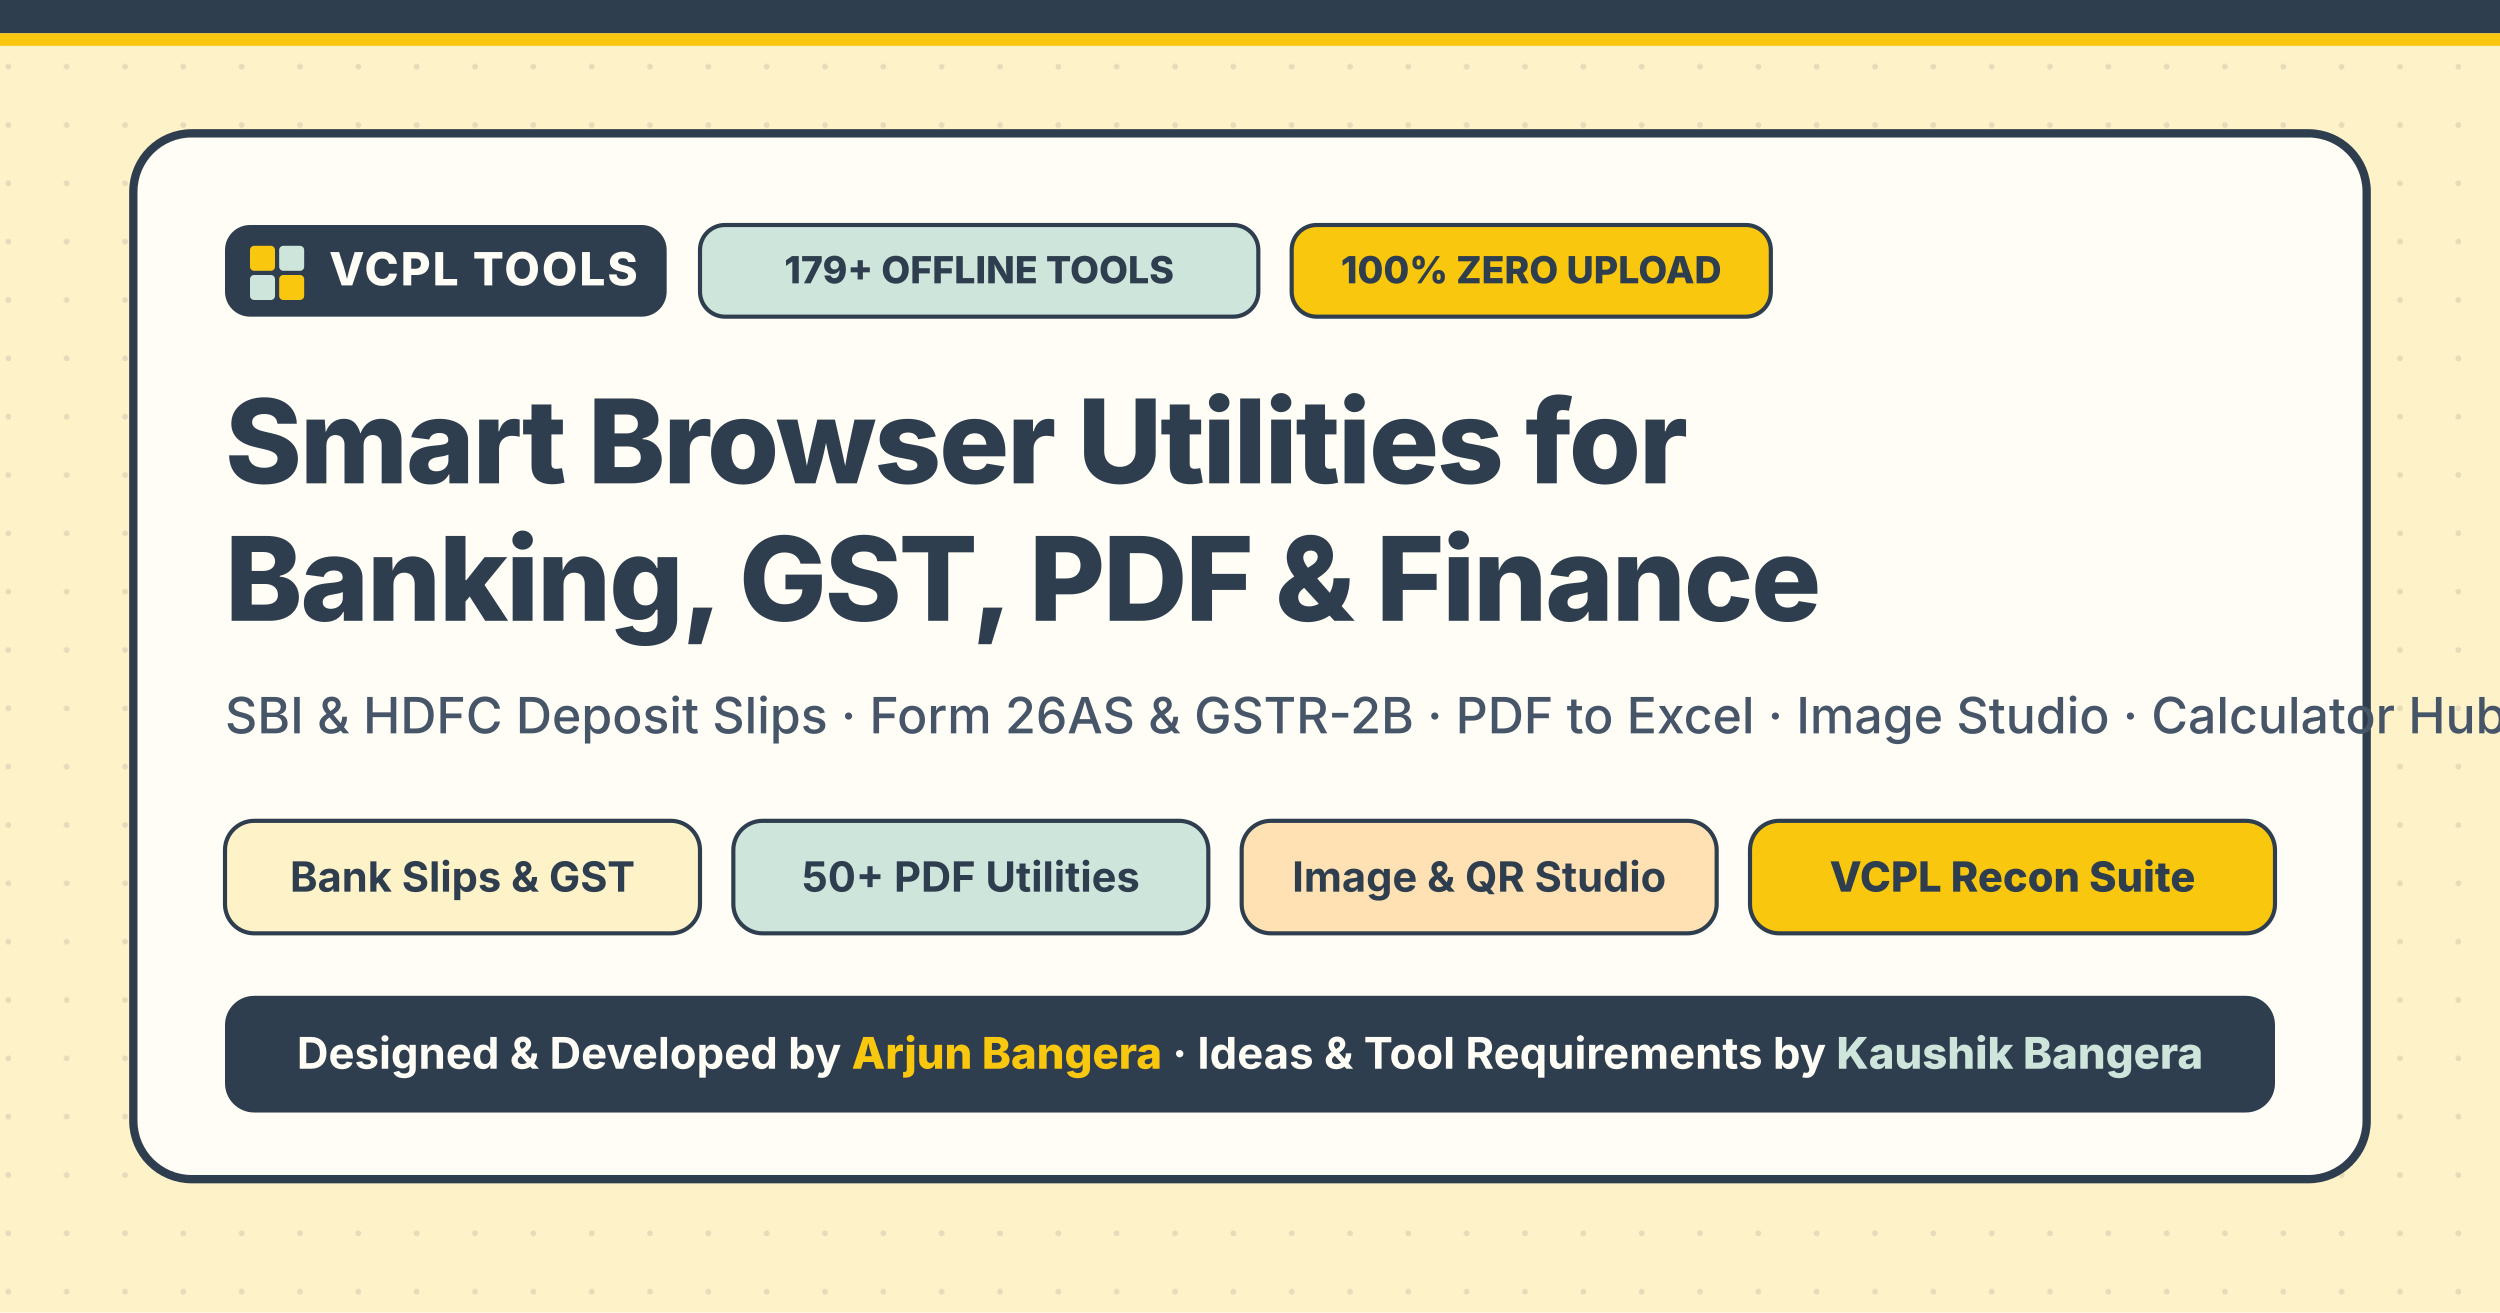
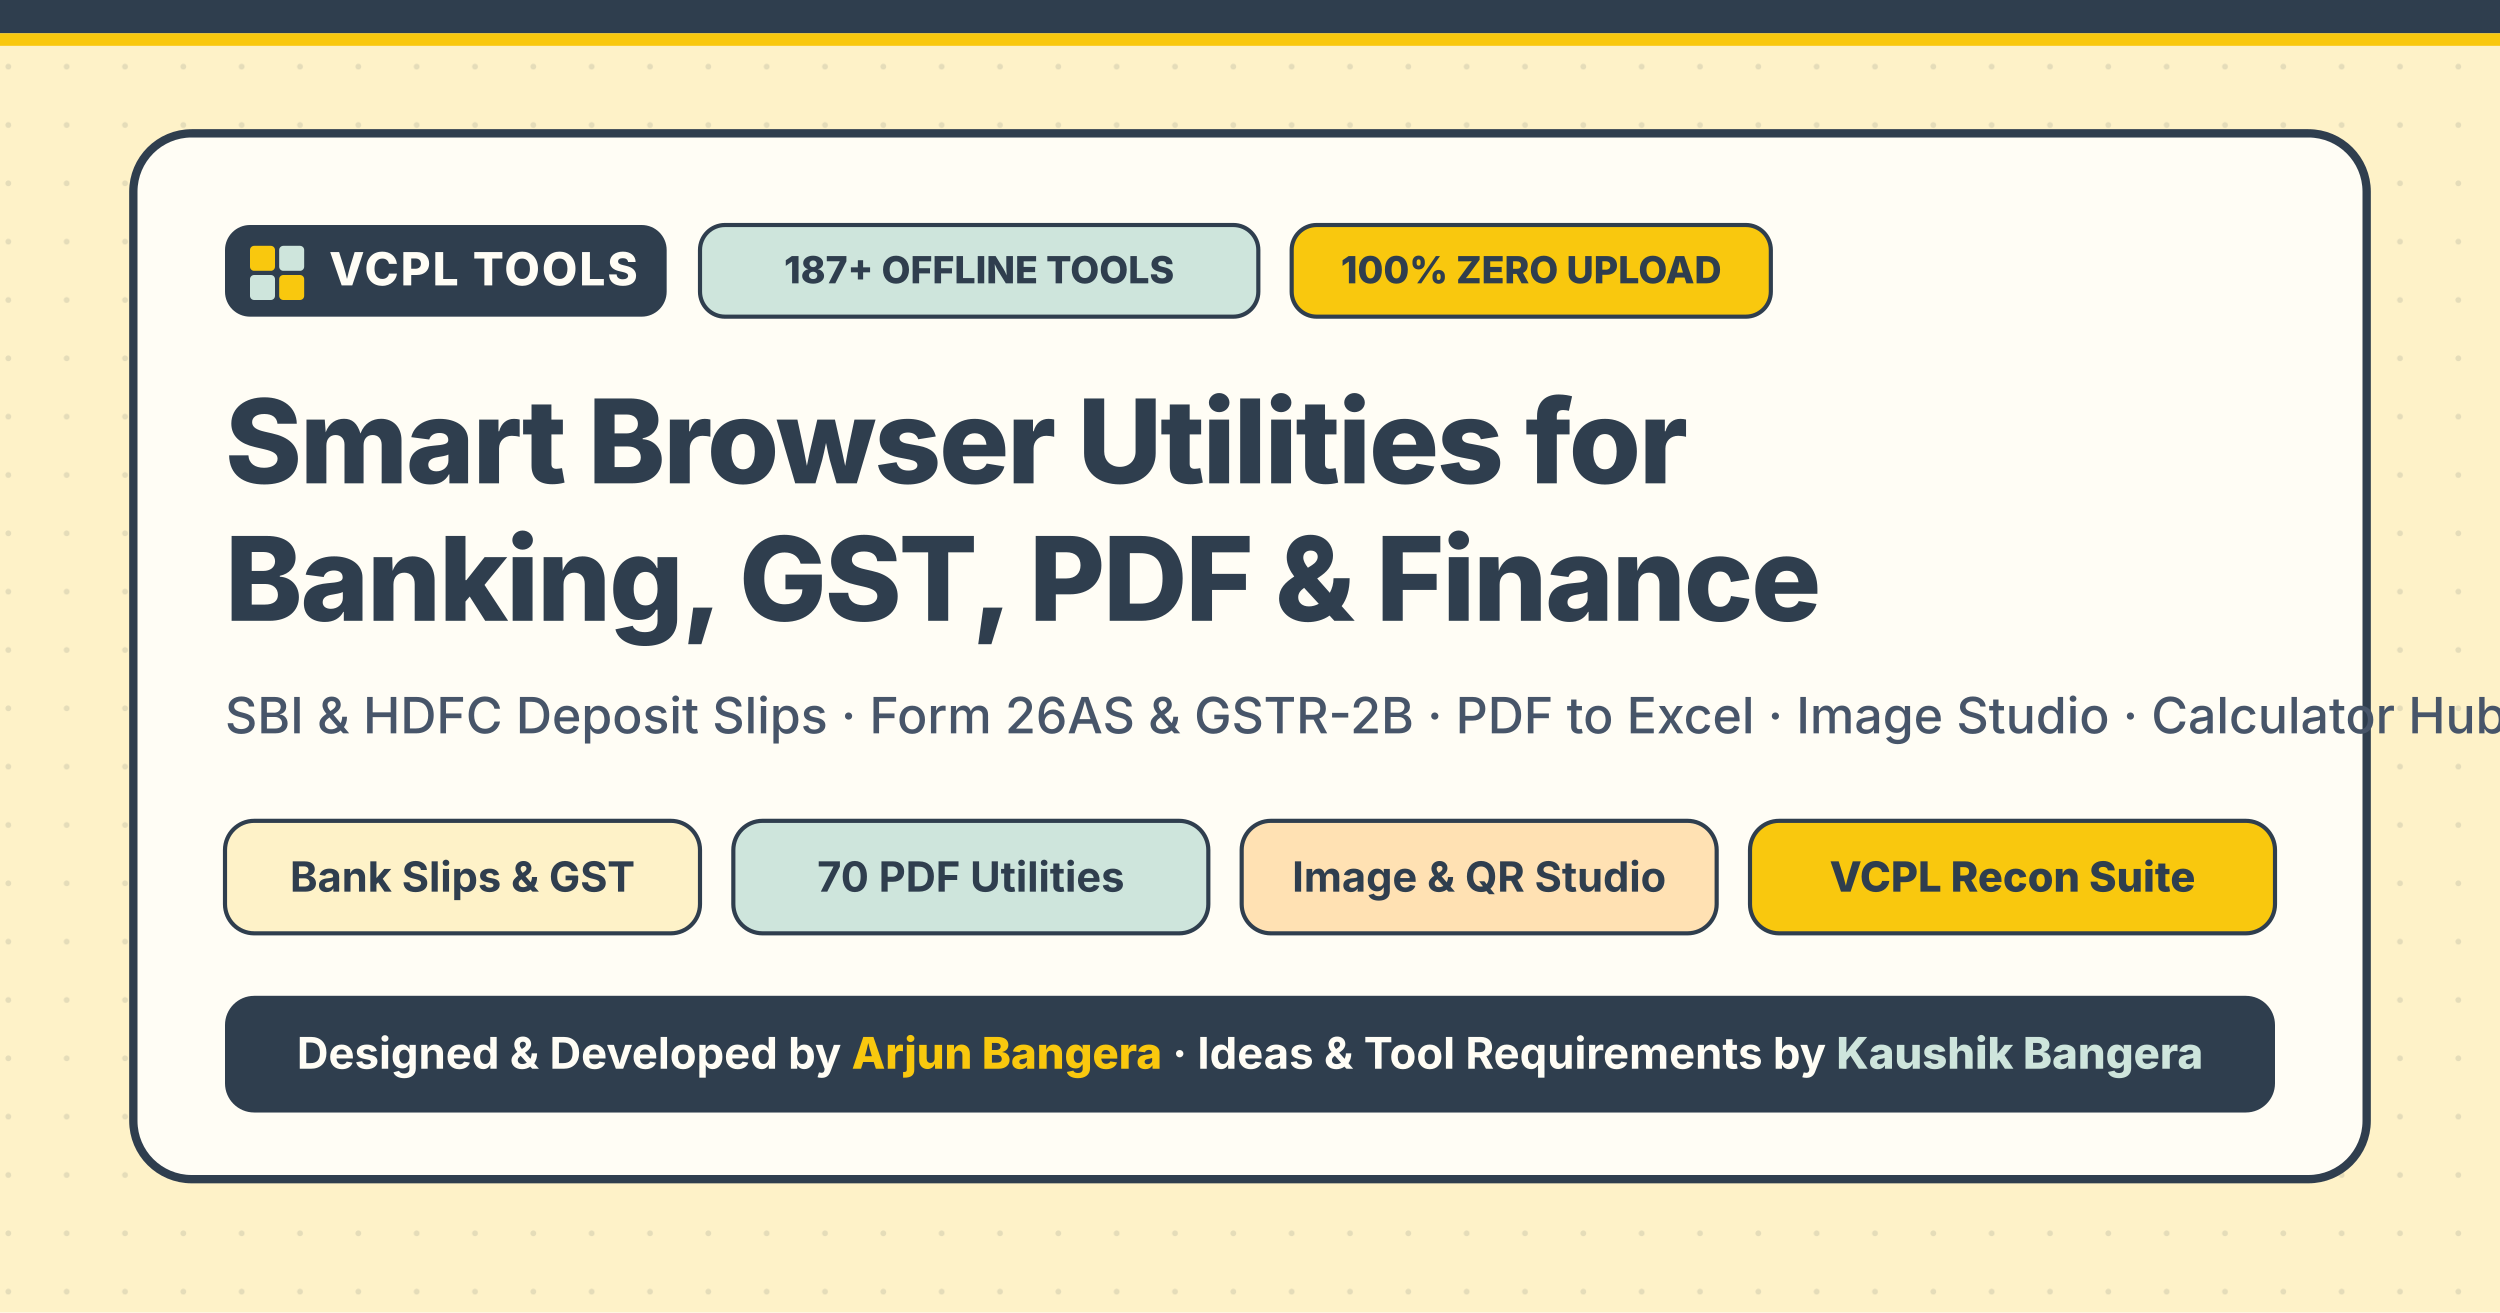
<svg xmlns="http://www.w3.org/2000/svg" viewBox="0 0 1200 630" width="1200" height="630">
  <defs>
    <pattern id="bg-dots" width="28" height="28" patternUnits="userSpaceOnUse">
      <circle cx="4" cy="4" r="1.4" fill="#2F3E4E" fill-opacity="0.12" />
    </pattern>
  </defs>
  <rect width="1200" height="630" fill="#FEF2C8" />
  <rect width="1200" height="630" fill="url(#bg-dots)" />
  <rect x="0" y="0" width="1200" height="16" fill="#2F3E4E" />
  <rect x="0" y="16" width="1200" height="6" fill="#F9C80E" />
  <rect x="64" y="64" width="1072" height="502" rx="28" fill="#FFFDF5" stroke="#2F3E4E" stroke-width="4" />
  <rect x="72" y="72" width="1072" height="502" rx="28" fill="none" />
  <rect x="108" y="108" width="212" height="44" rx="12" fill="#2F3E4E" />
  <rect x="120" y="118" width="12" height="12" rx="2" fill="#F9C80E" />
  <rect x="134" y="118" width="12" height="12" rx="2" fill="#CEE5DC" />
  <rect x="120" y="132" width="12" height="12" rx="2" fill="#CEE5DC" />
  <rect x="134" y="132" width="12" height="12" rx="2" fill="#F9C80E" />
  <text x="158" y="137" fill="#FFFDF5" font-family="system-ui, -apple-system, sans-serif" font-weight="800" font-size="22" letter-spacing="1">VCPL TOOLS</text>
  <rect x="336" y="108" width="268" height="44" rx="12" fill="#CEE5DC" stroke="#2F3E4E" stroke-width="2" />
-   <text x="470" y="136" text-anchor="middle" fill="#2F3E4E" font-family="system-ui, -apple-system, sans-serif" font-weight="800" font-size="18">179+ OFFLINE TOOLS</text>
+   <text x="470" y="136" text-anchor="middle" fill="#2F3E4E" font-family="system-ui, -apple-system, sans-serif" font-weight="800" font-size="18">187+ OFFLINE TOOLS</text>
  <rect x="620" y="108" width="230" height="44" rx="12" fill="#F9C80E" stroke="#2F3E4E" stroke-width="2" />
  <text x="735" y="136" text-anchor="middle" fill="#2F3E4E" font-family="system-ui, -apple-system, sans-serif" font-weight="800" font-size="18">100% ZERO UPLOAD</text>
  <text x="108" y="232" fill="#2F3E4E" font-family="system-ui, -apple-system, sans-serif" font-weight="800" font-size="56" letter-spacing="-1">Smart Browser Utilities for</text>
  <text x="108" y="298" fill="#2F3E4E" font-family="system-ui, -apple-system, sans-serif" font-weight="800" font-size="56" letter-spacing="-1">Banking, GST, PDF &amp; Finance</text>
  <text x="108" y="352" fill="#475569" font-family="system-ui, -apple-system, sans-serif" font-weight="500" font-size="24">SBI &amp; HDFC Deposit Slips · Form 26AS &amp; GSTR-2B · PDF to Excel · Image Studio · Calculator Hub</text>
  <rect x="108" y="394" width="228" height="54" rx="14" fill="#FEF2C8" stroke="#2F3E4E" stroke-width="2" />
  <text x="222" y="428" text-anchor="middle" fill="#2F3E4E" font-family="system-ui, -apple-system, sans-serif" font-weight="700" font-size="20">Bank Slips &amp; GST</text>
  <rect x="352" y="394" width="228" height="54" rx="14" fill="#CEE5DC" stroke="#2F3E4E" stroke-width="2" />
-   <text x="466" y="428" text-anchor="middle" fill="#2F3E4E" font-family="system-ui, -apple-system, sans-serif" font-weight="700" font-size="20">50+ PDF Utilities</text>
+   <text x="466" y="428" text-anchor="middle" fill="#2F3E4E" font-family="system-ui, -apple-system, sans-serif" font-weight="700" font-size="20">70 PDF Utilities</text>
  <rect x="596" y="394" width="228" height="54" rx="14" fill="#FFE1B3" stroke="#2F3E4E" stroke-width="2" />
  <text x="710" y="428" text-anchor="middle" fill="#2F3E4E" font-family="system-ui, -apple-system, sans-serif" font-weight="700" font-size="20">Image &amp; QR Studio</text>
  <rect x="840" y="394" width="252" height="54" rx="14" fill="#F9C80E" stroke="#2F3E4E" stroke-width="2" />
  <text x="966" y="428" text-anchor="middle" fill="#2F3E4E" font-family="system-ui, -apple-system, sans-serif" font-weight="800" font-size="20">VCPL Recon Suite</text>
  <rect x="108" y="478" width="984" height="56" rx="14" fill="#2F3E4E" />
  <text x="600" y="513" text-anchor="middle" fill="#FFFDF5" font-family="system-ui, -apple-system, sans-serif" font-weight="700" font-size="21">
    Designed &amp; Developed by <tspan fill="#F9C80E" font-weight="800">Arjun Bangera</tspan>  ·  Ideas &amp; Tool Requirements by <tspan fill="#CEE5DC" font-weight="800">Kaushik Bangera</tspan>
  </text>
</svg>
